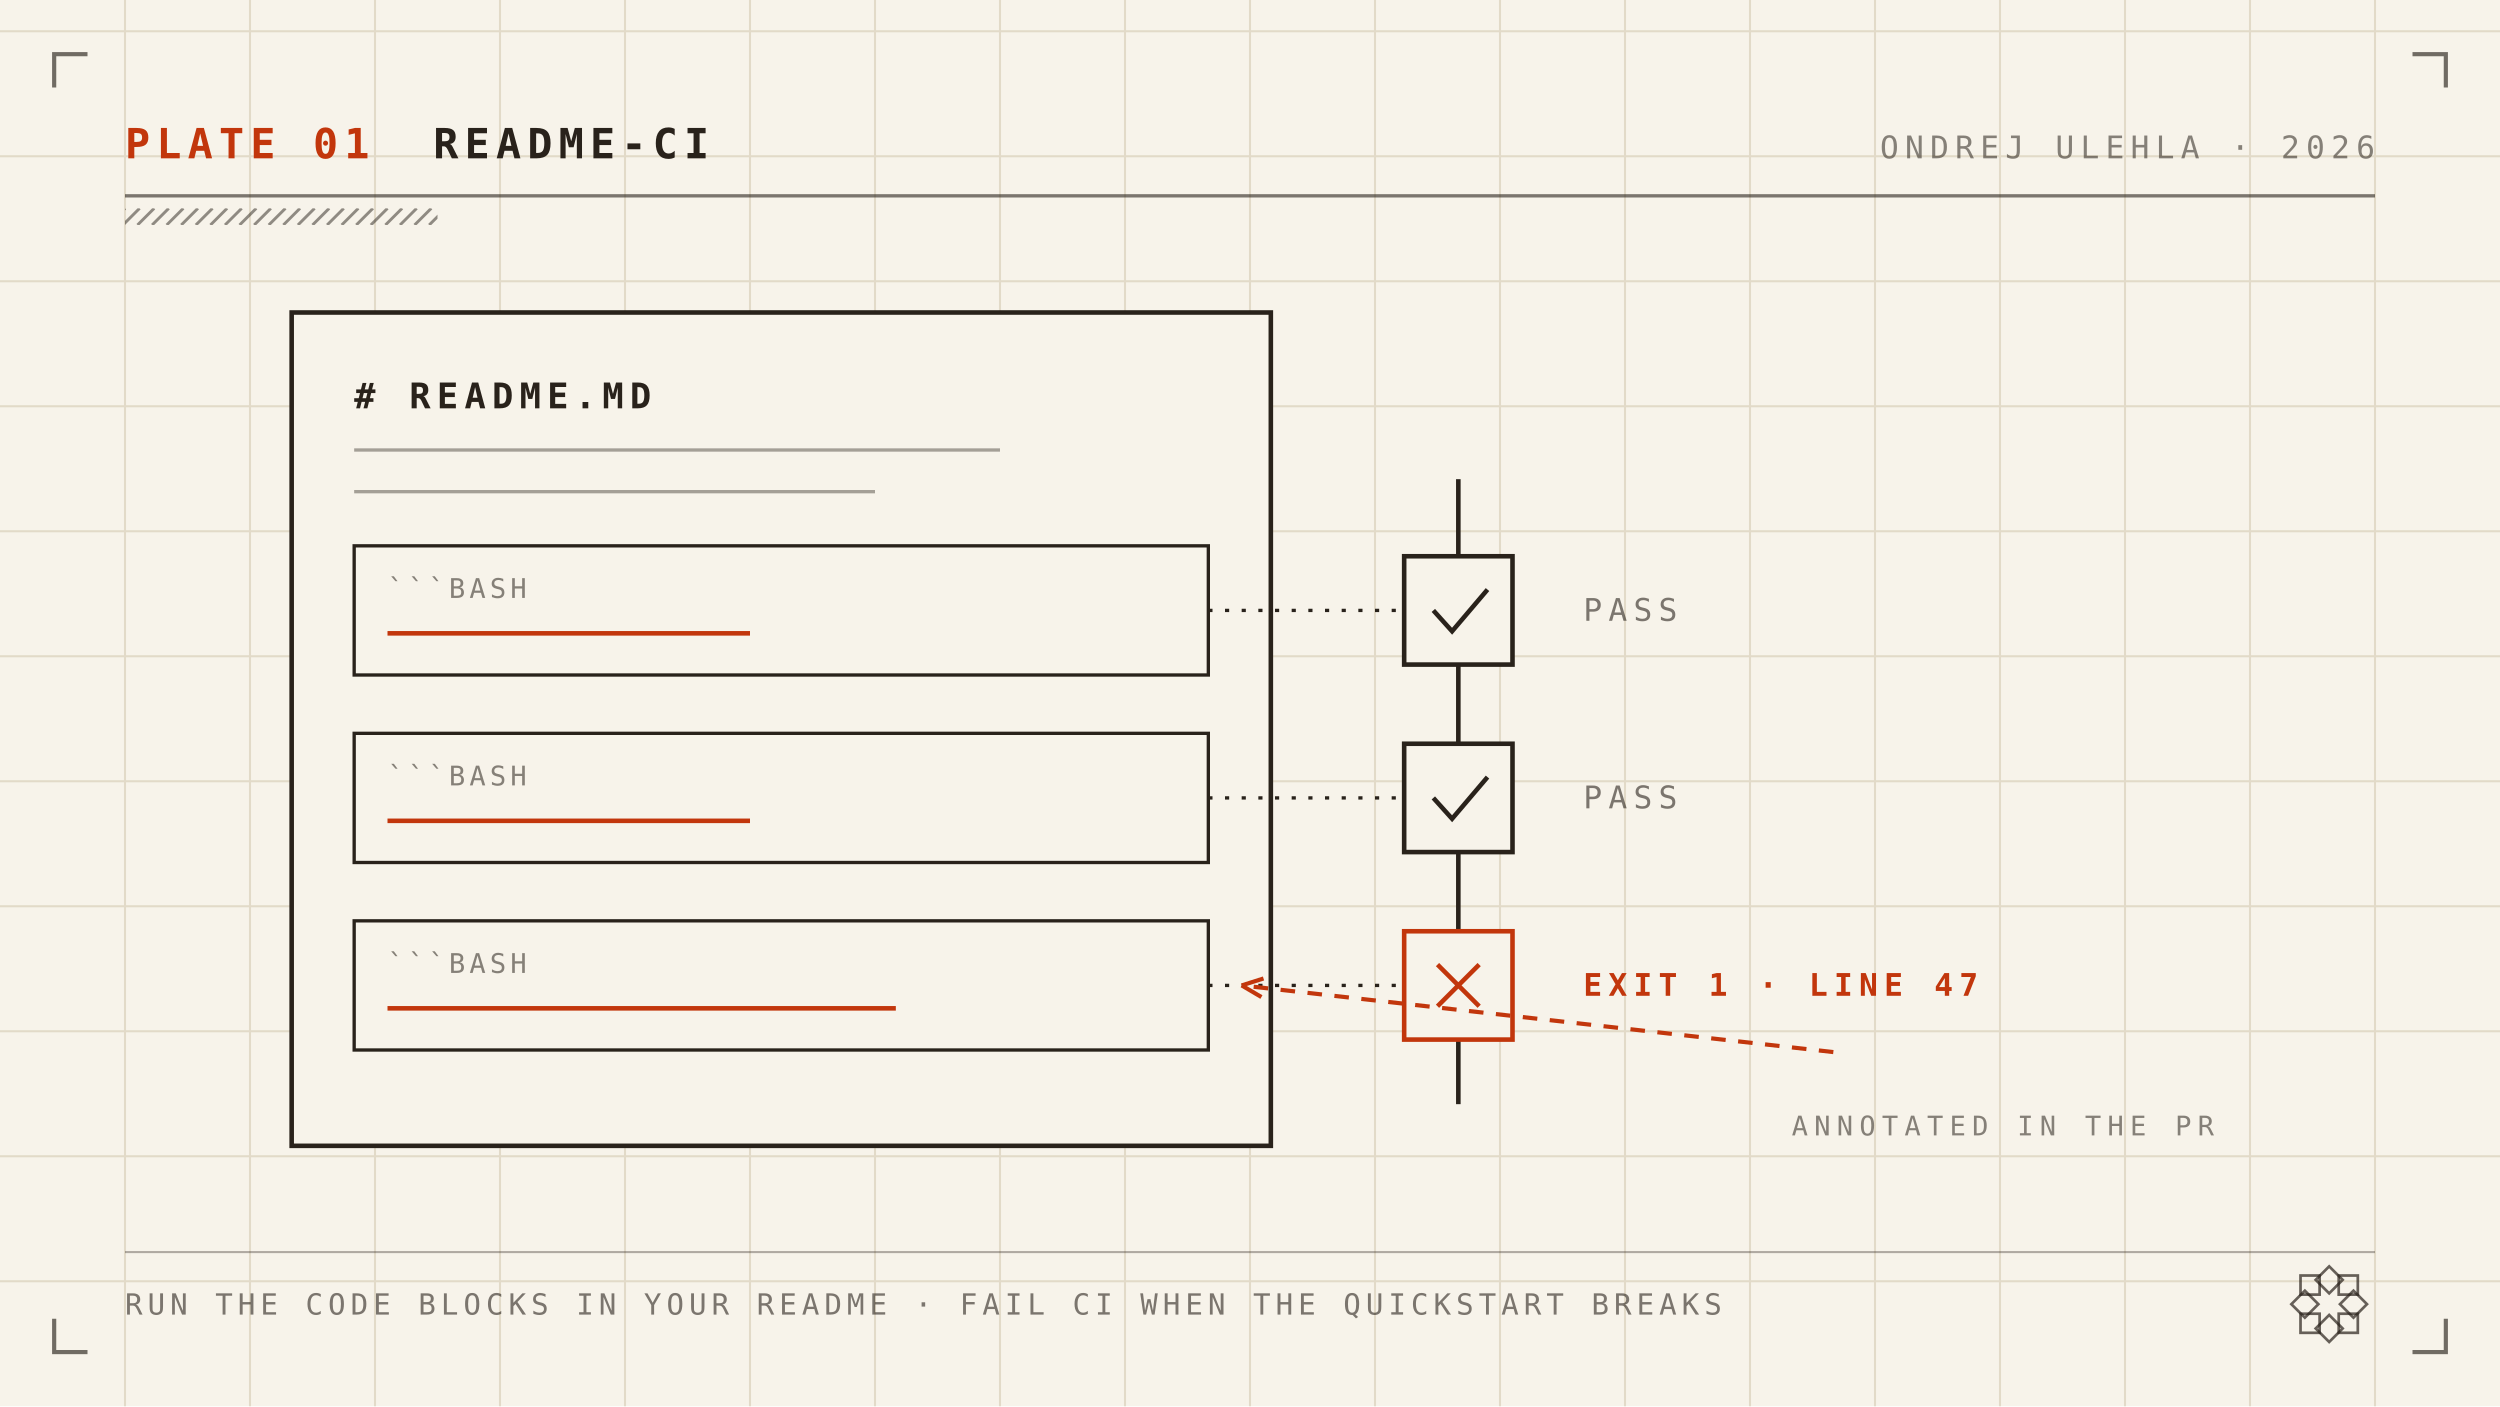
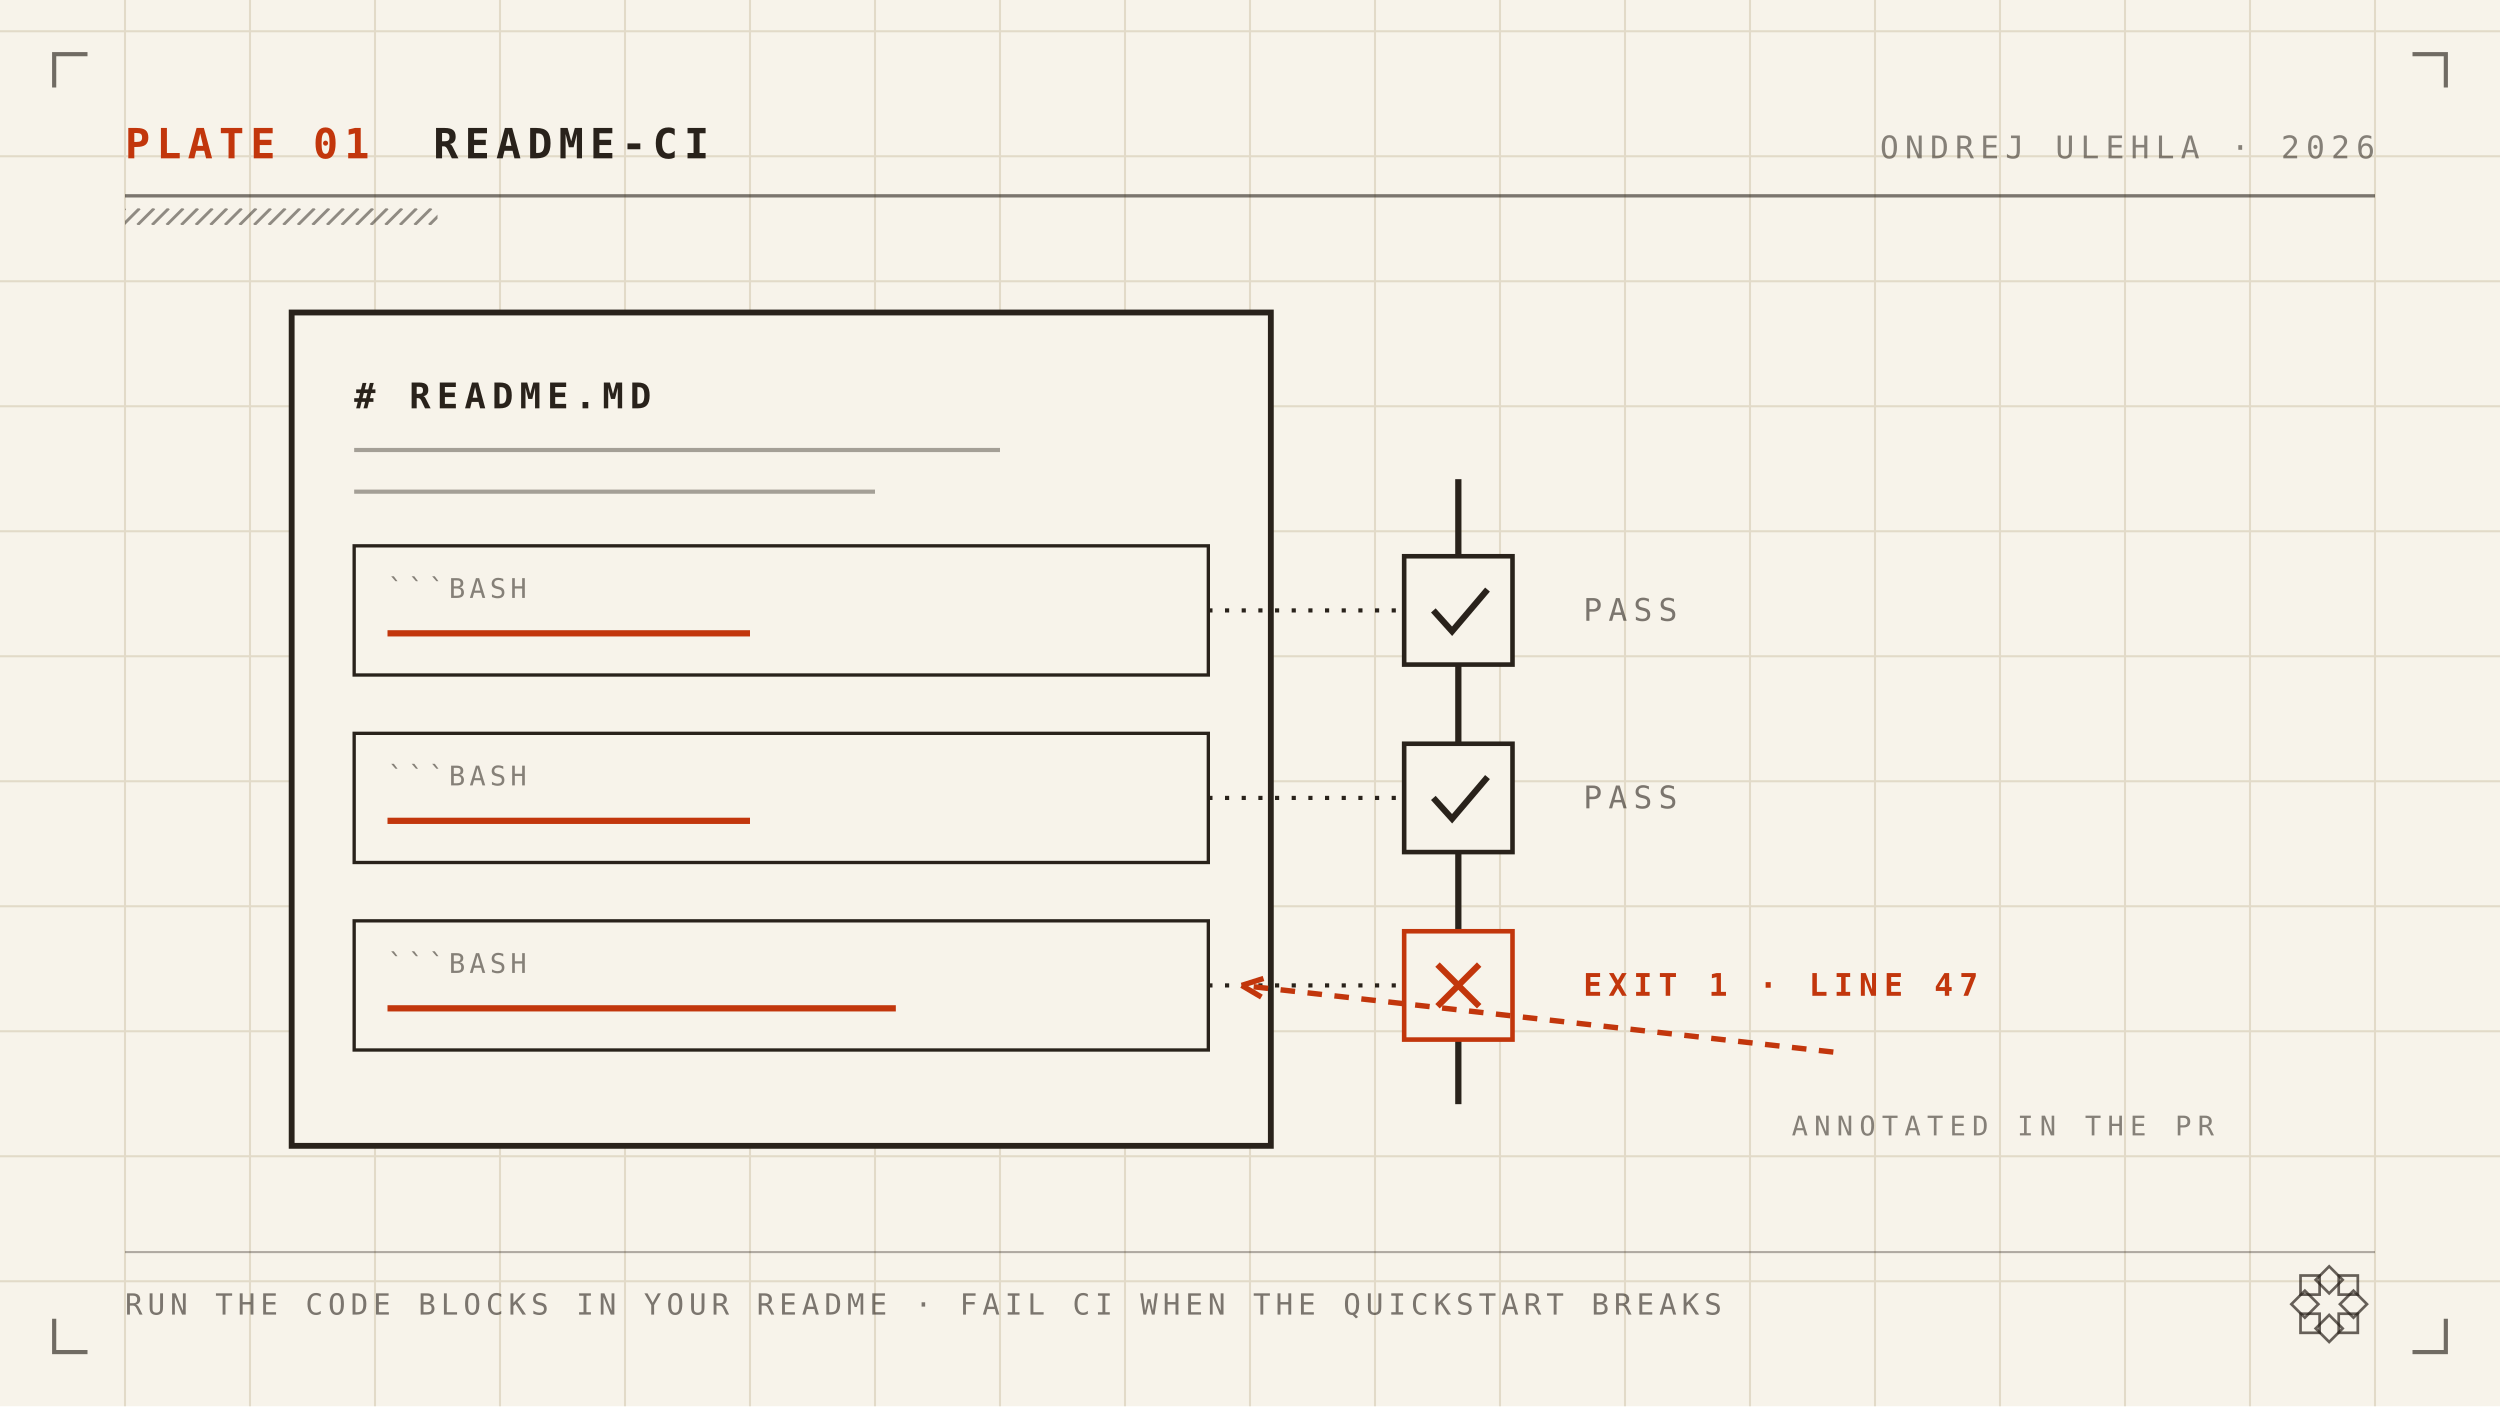
<svg xmlns="http://www.w3.org/2000/svg" width="1200" height="675" viewBox="0 0 1200 675">
  <rect width="1200" height="675" fill="#f7f3ea" />
  <g stroke="#e2dac8" stroke-width="1">
    <line x1="60" y1="0" x2="60" y2="675" />
    <line x1="120" y1="0" x2="120" y2="675" />
    <line x1="180" y1="0" x2="180" y2="675" />
    <line x1="240" y1="0" x2="240" y2="675" />
    <line x1="300" y1="0" x2="300" y2="675" />
    <line x1="360" y1="0" x2="360" y2="675" />
    <line x1="420" y1="0" x2="420" y2="675" />
    <line x1="480" y1="0" x2="480" y2="675" />
    <line x1="540" y1="0" x2="540" y2="675" />
    <line x1="600" y1="0" x2="600" y2="675" />
    <line x1="660" y1="0" x2="660" y2="675" />
    <line x1="720" y1="0" x2="720" y2="675" />
    <line x1="780" y1="0" x2="780" y2="675" />
    <line x1="840" y1="0" x2="840" y2="675" />
    <line x1="900" y1="0" x2="900" y2="675" />
    <line x1="960" y1="0" x2="960" y2="675" />
    <line x1="1020" y1="0" x2="1020" y2="675" />
    <line x1="1080" y1="0" x2="1080" y2="675" />
    <line x1="1140" y1="0" x2="1140" y2="675" />
    <line x1="0" y1="15" x2="1200" y2="15" />
    <line x1="0" y1="75" x2="1200" y2="75" />
    <line x1="0" y1="135" x2="1200" y2="135" />
    <line x1="0" y1="195" x2="1200" y2="195" />
    <line x1="0" y1="255" x2="1200" y2="255" />
    <line x1="0" y1="315" x2="1200" y2="315" />
    <line x1="0" y1="375" x2="1200" y2="375" />
    <line x1="0" y1="435" x2="1200" y2="435" />
    <line x1="0" y1="495" x2="1200" y2="495" />
    <line x1="0" y1="555" x2="1200" y2="555" />
    <line x1="0" y1="615" x2="1200" y2="615" />
  </g>
  <g stroke="#29221b" stroke-opacity="0.65" stroke-width="2">
    <path d="M26 42 V26 H42" fill="none" />
    <path d="M1158 26 H1174 V42" fill="none" />
    <path d="M1174 633 V649 H1158" fill="none" />
    <path d="M42 649 H26 V633" fill="none" />
  </g>
  <text x="60" y="76" font-family="ui-monospace, Menlo, Consolas, monospace" font-size="20" font-weight="600" letter-spacing="3" text-anchor="start" fill="#c2360c" fill-opacity="1">PLATE 01</text>
  <text x="208" y="76" font-family="ui-monospace, Menlo, Consolas, monospace" font-size="20" font-weight="600" letter-spacing="3" text-anchor="start" fill="#29221b" fill-opacity="1">README-CI</text>
  <text x="1140" y="76" font-family="ui-monospace, Menlo, Consolas, monospace" font-size="15" font-weight="500" letter-spacing="3" text-anchor="end" fill="#29221b" fill-opacity="0.55">ONDREJ ULEHLA · 2026</text>
  <line x1="60" y1="94" x2="1140" y2="94" stroke="#29221b" stroke-opacity="0.6" stroke-width="1.6" />
  <g clip-path="url(#hp-60-100)">
    <defs>
      <clipPath id="hp-60-100">
        <rect x="60" y="100" width="150" height="8" />
      </clipPath>
    </defs>
    <g stroke="#29221b" stroke-opacity="0.5" stroke-width="1.4">
      <line x1="52" y1="108" x2="60" y2="100" />
      <line x1="59" y1="108" x2="67" y2="100" />
      <line x1="66" y1="108" x2="74" y2="100" />
      <line x1="73" y1="108" x2="81" y2="100" />
      <line x1="80" y1="108" x2="88" y2="100" />
      <line x1="87" y1="108" x2="95" y2="100" />
      <line x1="94" y1="108" x2="102" y2="100" />
      <line x1="101" y1="108" x2="109" y2="100" />
      <line x1="108" y1="108" x2="116" y2="100" />
      <line x1="115" y1="108" x2="123" y2="100" />
      <line x1="122" y1="108" x2="130" y2="100" />
      <line x1="129" y1="108" x2="137" y2="100" />
      <line x1="136" y1="108" x2="144" y2="100" />
      <line x1="143" y1="108" x2="151" y2="100" />
      <line x1="150" y1="108" x2="158" y2="100" />
      <line x1="157" y1="108" x2="165" y2="100" />
      <line x1="164" y1="108" x2="172" y2="100" />
      <line x1="171" y1="108" x2="179" y2="100" />
      <line x1="178" y1="108" x2="186" y2="100" />
      <line x1="185" y1="108" x2="193" y2="100" />
      <line x1="192" y1="108" x2="200" y2="100" />
      <line x1="199" y1="108" x2="207" y2="100" />
      <line x1="206" y1="108" x2="214" y2="100" />
      <line x1="213" y1="108" x2="221" y2="100" />
    </g>
  </g>
-   <rect x="140" y="150" width="470" height="400" fill="#f7f3ea" stroke="#29221b" stroke-width="2.2" />
+   <rect x="140" y="150" width="470" height="400" fill="#f7f3ea" stroke="#29221b" stroke-width="2.8" />
  <text x="170" y="196" font-family="ui-monospace, Menlo, Consolas, monospace" font-size="17" font-weight="600" letter-spacing="3" text-anchor="start" fill="#29221b" fill-opacity="1"># README.MD</text>
-   <line x1="170" y1="216" x2="480" y2="216" stroke="#29221b" stroke-width="1.6" fill="none" stroke-opacity="0.4" />
-   <line x1="170" y1="236" x2="420" y2="236" stroke="#29221b" stroke-width="1.6" fill="none" stroke-opacity="0.4" />
+   <line x1="170" y1="216" x2="480" y2="216" stroke="#29221b" stroke-width="2" fill="none" stroke-opacity="0.4" />
+   <line x1="170" y1="236" x2="420" y2="236" stroke="#29221b" stroke-width="2" fill="none" stroke-opacity="0.4" />
  <rect x="170" y="262" width="410" height="62" fill="#f7f3ea" stroke="#29221b" stroke-width="1.6" />
  <text x="186" y="287" font-family="ui-monospace, Menlo, Consolas, monospace" font-size="13" font-weight="500" letter-spacing="2" text-anchor="start" fill="#29221b" fill-opacity="0.55">```BASH</text>
-   <line x1="186" y1="304" x2="360" y2="304" stroke="#c2360c" stroke-width="2.2" fill="none" />
-   <line x1="580" y1="293" x2="700" y2="293" stroke="#29221b" stroke-width="1.6" fill="none" stroke-dasharray="2 6" />
+   <line x1="186" y1="304" x2="360" y2="304" stroke="#c2360c" stroke-width="3" fill="none" />
+   <line x1="580" y1="293" x2="700" y2="293" stroke="#29221b" stroke-width="2" fill="none" stroke-dasharray="2 6" />
  <rect x="170" y="352" width="410" height="62" fill="#f7f3ea" stroke="#29221b" stroke-width="1.6" />
  <text x="186" y="377" font-family="ui-monospace, Menlo, Consolas, monospace" font-size="13" font-weight="500" letter-spacing="2" text-anchor="start" fill="#29221b" fill-opacity="0.55">```BASH</text>
-   <line x1="186" y1="394" x2="360" y2="394" stroke="#c2360c" stroke-width="2.2" fill="none" />
-   <line x1="580" y1="383" x2="700" y2="383" stroke="#29221b" stroke-width="1.6" fill="none" stroke-dasharray="2 6" />
+   <line x1="186" y1="394" x2="360" y2="394" stroke="#c2360c" stroke-width="3" fill="none" />
+   <line x1="580" y1="383" x2="700" y2="383" stroke="#29221b" stroke-width="2" fill="none" stroke-dasharray="2 6" />
  <rect x="170" y="442" width="410" height="62" fill="#f7f3ea" stroke="#29221b" stroke-width="1.6" />
  <text x="186" y="467" font-family="ui-monospace, Menlo, Consolas, monospace" font-size="13" font-weight="500" letter-spacing="2" text-anchor="start" fill="#29221b" fill-opacity="0.55">```BASH</text>
-   <line x1="186" y1="484" x2="430" y2="484" stroke="#c2360c" stroke-width="2.2" fill="none" />
-   <line x1="580" y1="473" x2="700" y2="473" stroke="#29221b" stroke-width="1.6" fill="none" stroke-dasharray="2 6" />
-   <line x1="700" y1="230" x2="700" y2="530" stroke="#29221b" stroke-width="2.2" fill="none" />
+   <line x1="186" y1="484" x2="430" y2="484" stroke="#c2360c" stroke-width="3" fill="none" />
+   <line x1="580" y1="473" x2="700" y2="473" stroke="#29221b" stroke-width="2" fill="none" stroke-dasharray="2 6" />
+   <line x1="700" y1="230" x2="700" y2="530" stroke="#29221b" stroke-width="3" fill="none" />
  <rect x="674" y="267" width="52" height="52" fill="#f7f3ea" stroke="#29221b" stroke-width="2.2" />
-   <path d="M688 293 l9 10 l17 -20" stroke="#29221b" stroke-width="2.2" fill="none" />
+   <path d="M688 293 l9 10 l17 -20" stroke="#29221b" stroke-width="3" fill="none" />
  <rect x="674" y="357" width="52" height="52" fill="#f7f3ea" stroke="#29221b" stroke-width="2.2" />
-   <path d="M688 383 l9 10 l17 -20" stroke="#29221b" stroke-width="2.2" fill="none" />
+   <path d="M688 383 l9 10 l17 -20" stroke="#29221b" stroke-width="3" fill="none" />
  <rect x="674" y="447" width="52" height="52" fill="#f7f3ea" stroke="#c2360c" stroke-width="2.2" />
-   <path d="M690 463 l20 20 M710 463 l-20 20" stroke="#c2360c" stroke-width="2.2" fill="none" />
+   <path d="M690 463 l20 20 M710 463 l-20 20" stroke="#c2360c" stroke-width="3" fill="none" />
  <text x="760" y="298" font-family="ui-monospace, Menlo, Consolas, monospace" font-size="15" font-weight="500" letter-spacing="3" text-anchor="start" fill="#29221b" fill-opacity="0.6">PASS</text>
  <text x="760" y="388" font-family="ui-monospace, Menlo, Consolas, monospace" font-size="15" font-weight="500" letter-spacing="3" text-anchor="start" fill="#29221b" fill-opacity="0.6">PASS</text>
  <text x="760" y="478" font-family="ui-monospace, Menlo, Consolas, monospace" font-size="15" font-weight="600" letter-spacing="3" text-anchor="start" fill="#c2360c" fill-opacity="1">EXIT 1 · LINE 47</text>
-   <line x1="880" y1="505" x2="596" y2="473" stroke="#c2360c" stroke-width="2" stroke-dasharray="7 6" />
-   <path d="M596 473 L606.483 469.667 M596 473 L605.479 478.582" stroke="#c2360c" stroke-width="2" fill="none" />
+   <line x1="880" y1="505" x2="596" y2="473" stroke="#c2360c" stroke-width="2.6" stroke-dasharray="7 6" />
+   <path d="M596 473 L606.483 469.667 M596 473 L605.479 478.582" stroke="#c2360c" stroke-width="2.6" fill="none" />
  <text x="860" y="545" font-family="ui-monospace, Menlo, Consolas, monospace" font-size="13" font-weight="500" letter-spacing="3" text-anchor="start" fill="#29221b" fill-opacity="0.55">ANNOTATED IN THE PR</text>
  <line x1="60" y1="601" x2="1140" y2="601" stroke="#29221b" stroke-opacity="0.35" stroke-width="1" />
  <text x="60" y="631" font-family="ui-monospace, Menlo, Consolas, monospace" font-size="14" font-weight="500" letter-spacing="2.4" text-anchor="start" fill="#29221b" fill-opacity="0.6">RUN THE CODE BLOCKS IN YOUR README · FAIL CI WHEN THE QUICKSTART BREAKS</text>
  <g fill="none" stroke="#29221b" stroke-opacity="0.7" stroke-width="1.56" transform="translate(1098 606) scale(0.8333333)">
    <rect x="7.5" y="7.5" width="11" height="11" />
    <rect x="29.5" y="7.5" width="11" height="11" />
    <rect x="7.5" y="29.5" width="11" height="11" />
    <rect x="29.5" y="29.5" width="11" height="11" />
    <rect x="18.5" y="4.5" width="11" height="11" transform="rotate(45 24 10)" />
    <rect x="32.5" y="18.5" width="11" height="11" transform="rotate(45 38 24)" />
    <rect x="18.5" y="32.5" width="11" height="11" transform="rotate(45 24 38)" />
    <rect x="4.5" y="18.5" width="11" height="11" transform="rotate(45 10 24)" />
  </g>
</svg>
